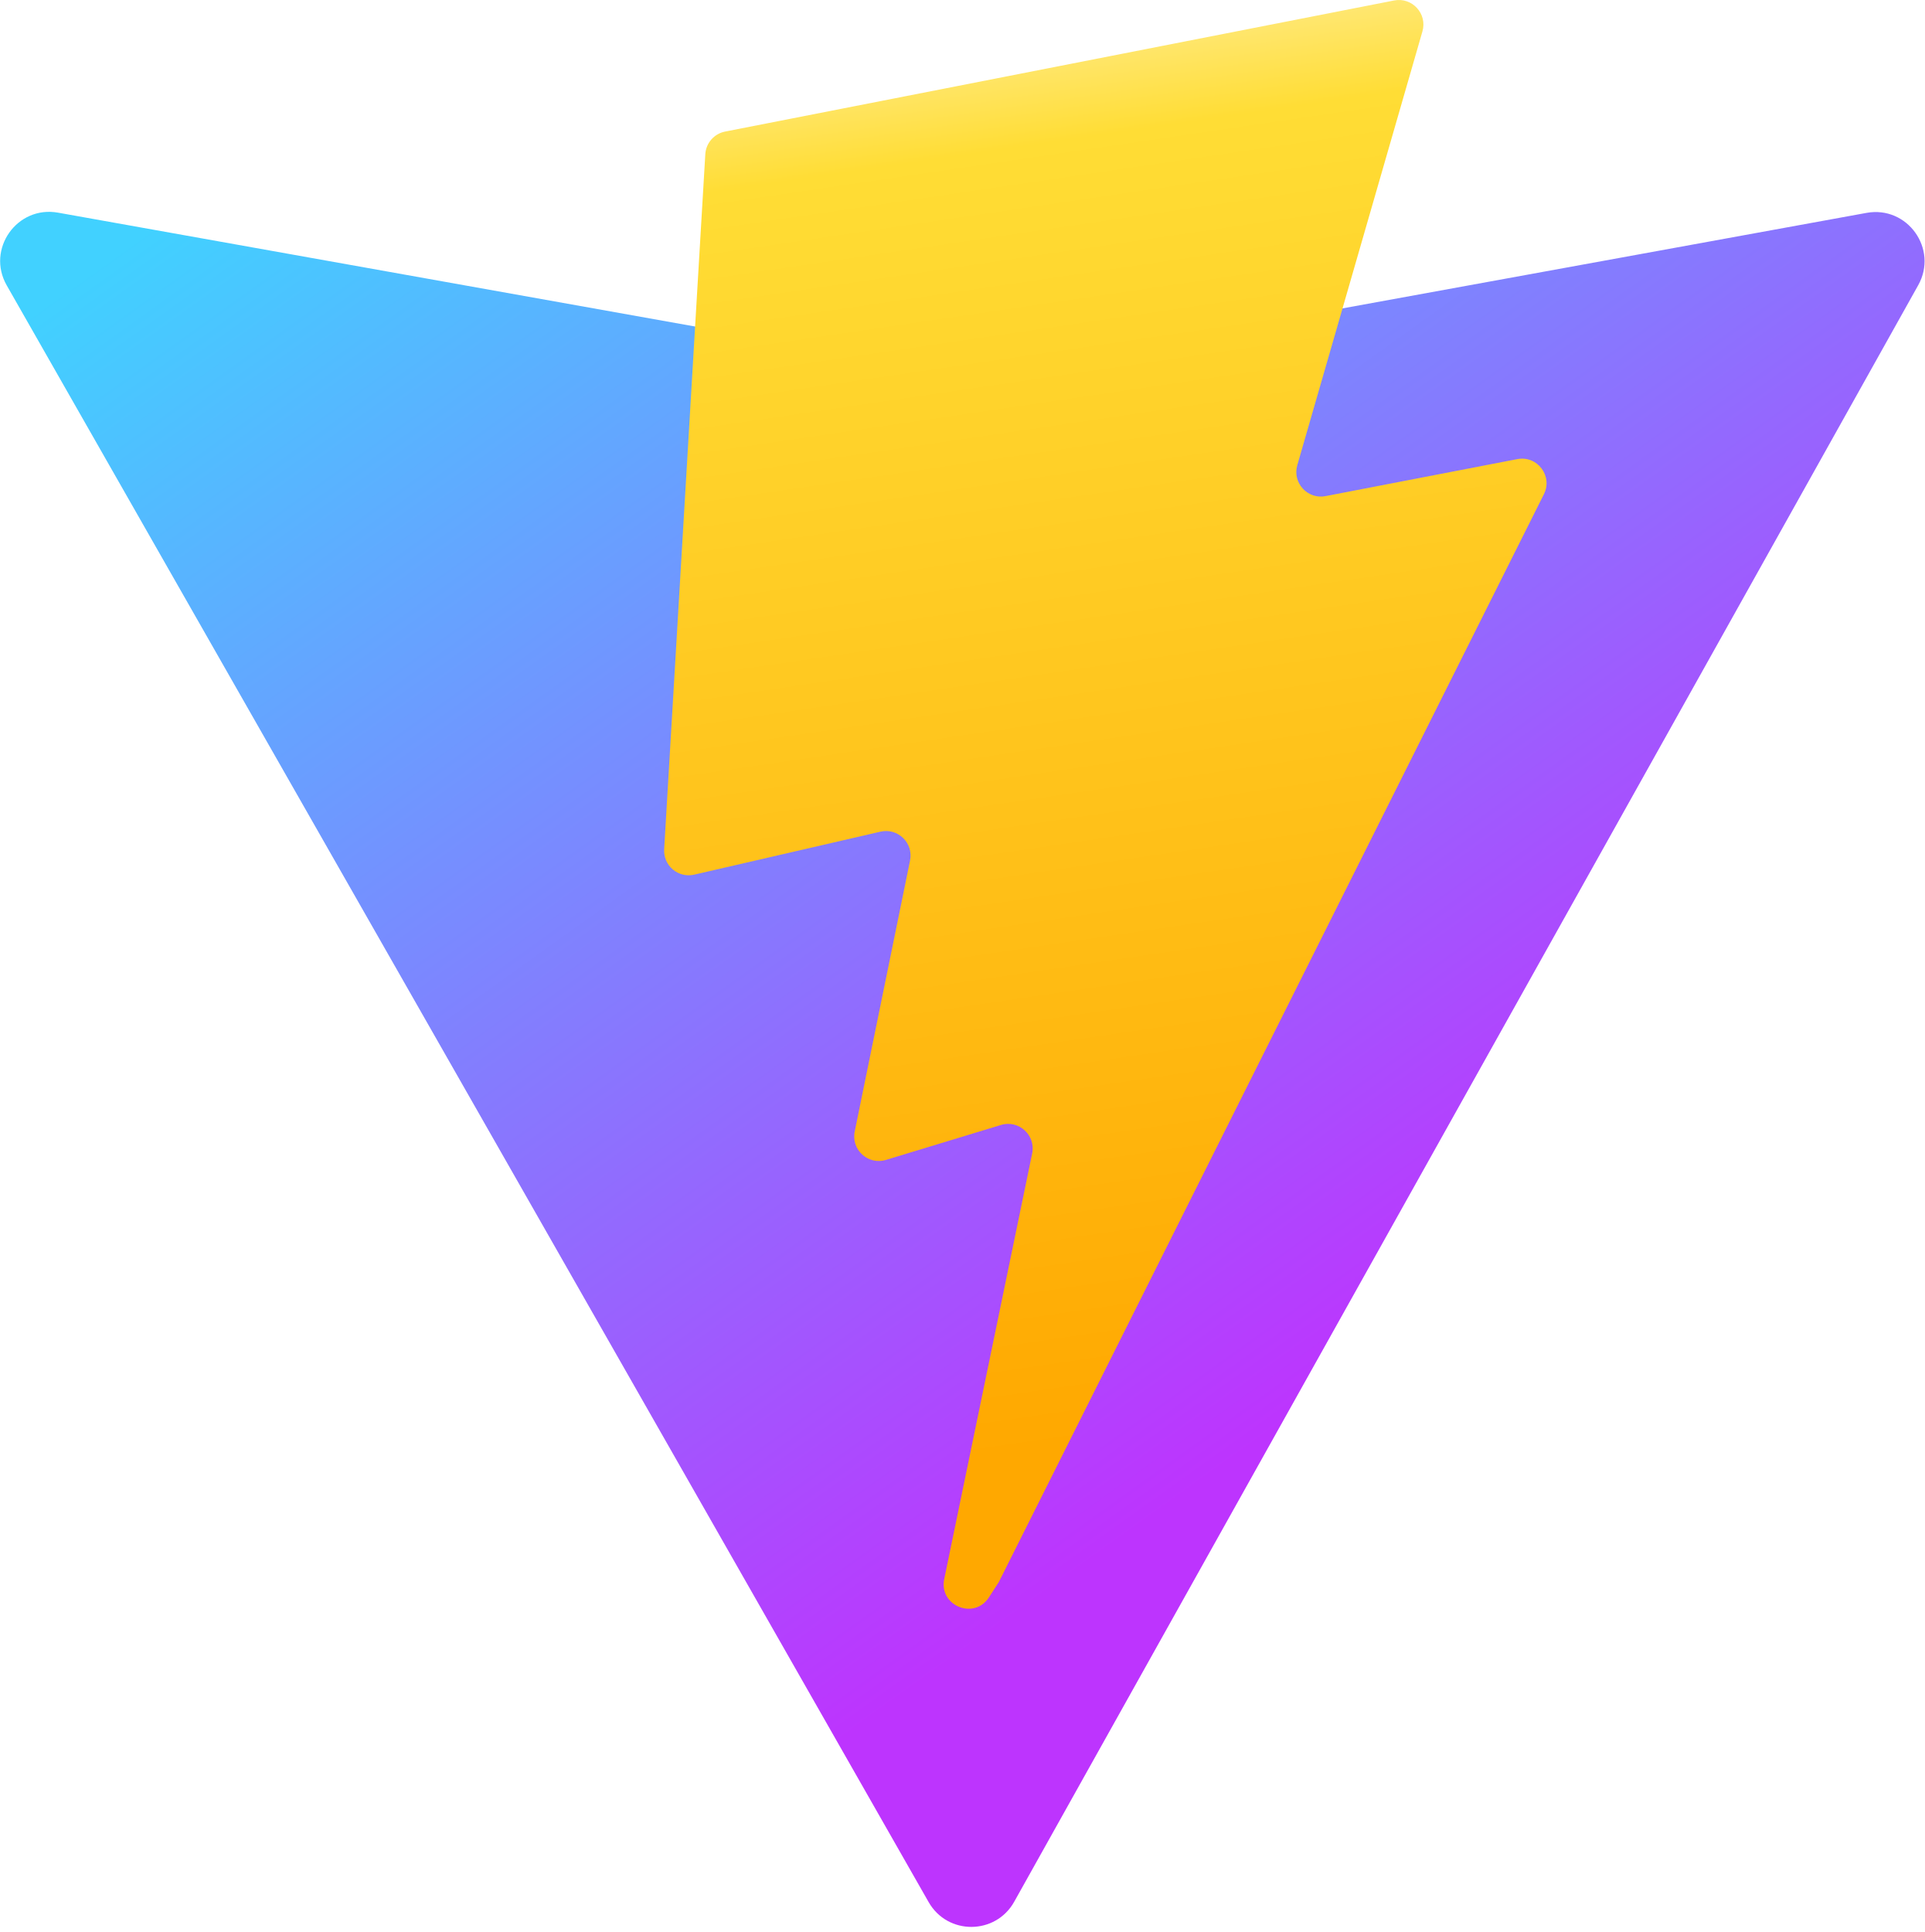
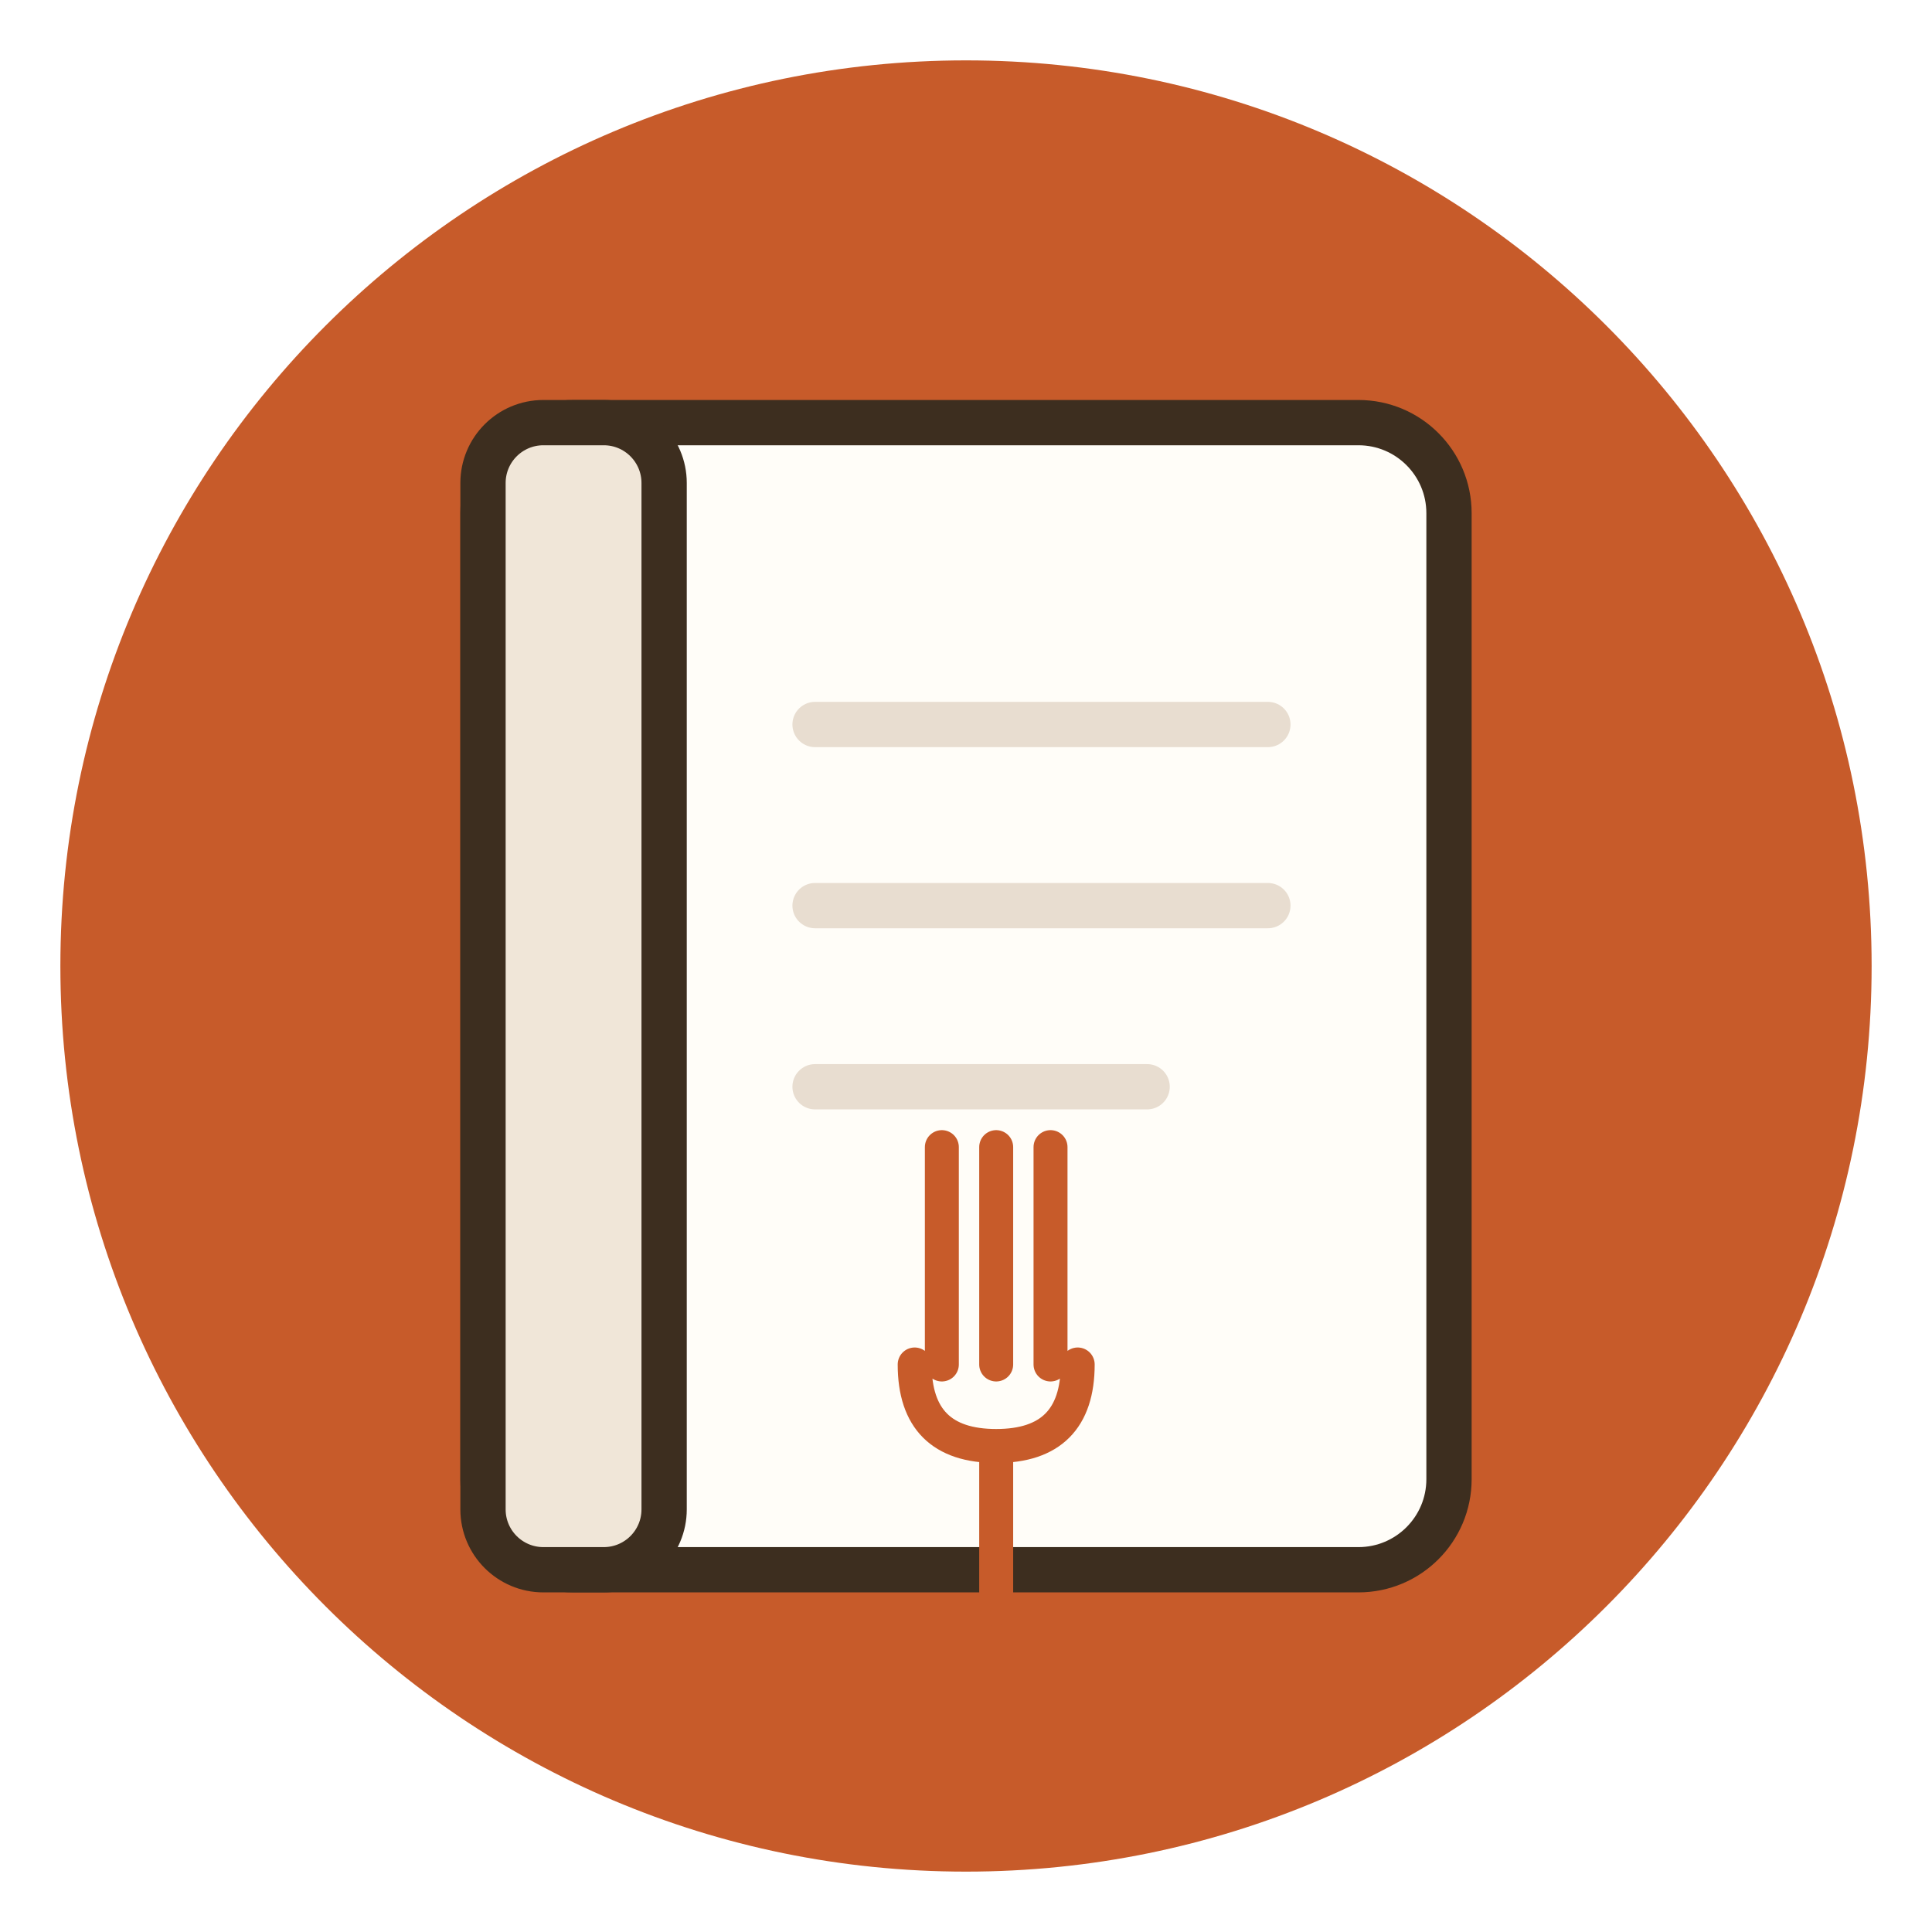
- <svg xmlns="http://www.w3.org/2000/svg" aria-hidden="true" role="img" class="iconify iconify--logos" width="31.88" height="32" preserveAspectRatio="xMidYMid meet" viewBox="0 0 256 257">
-   <defs>
-     <linearGradient id="IconifyId1813088fe1fbc01fb466" x1="-.828%" x2="57.636%" y1="7.652%" y2="78.411%">
-       <stop offset="0%" stop-color="#41D1FF" />
-       <stop offset="100%" stop-color="#BD34FE" />
-     </linearGradient>
-     <linearGradient id="IconifyId1813088fe1fbc01fb467" x1="43.376%" x2="50.316%" y1="2.242%" y2="89.03%">
-       <stop offset="0%" stop-color="#FFEA83" />
-       <stop offset="8.333%" stop-color="#FFDD35" />
-       <stop offset="100%" stop-color="#FFA800" />
-     </linearGradient>
-   </defs>
-   <path fill="url(#IconifyId1813088fe1fbc01fb466)" d="M255.153 37.938L134.897 252.976c-2.483 4.44-8.862 4.466-11.382.048L.875 37.958c-2.746-4.814 1.371-10.646 6.827-9.67l120.385 21.517a6.537 6.537 0 0 0 2.322-.004l117.867-21.483c5.438-.991 9.574 4.796 6.877 9.62Z" />
-   <path fill="url(#IconifyId1813088fe1fbc01fb467)" d="M185.432.063L96.44 17.501a3.268 3.268 0 0 0-2.634 3.014l-5.474 92.456a3.268 3.268 0 0 0 3.997 3.378l24.777-5.718c2.318-.535 4.413 1.507 3.936 3.838l-7.361 36.047c-.495 2.426 1.782 4.5 4.151 3.78l15.304-4.649c2.372-.72 4.652 1.36 4.15 3.788l-11.698 56.621c-.732 3.542 3.979 5.473 5.943 2.437l1.313-2.028l72.516-144.72c1.215-2.423-.88-5.186-3.54-4.672l-25.505 4.922c-2.396.462-4.435-1.77-3.759-4.114l16.646-57.705c.677-2.35-1.37-4.583-3.769-4.113Z" />
+ <svg xmlns="http://www.w3.org/2000/svg" viewBox="0 0 64 64" width="64" height="64">
+   <circle cx="32" cy="32" r="30" fill="#C75B2A" />
+   <rect x="16" y="14" width="32" height="38" rx="3" fill="#FFFDF8" stroke="#3D2E1F" stroke-width="1.5" />
+   <rect x="16" y="14" width="6" height="38" rx="2" fill="#F0E6D8" stroke="#3D2E1F" stroke-width="1.5" />
+   <line x1="27" y1="24" x2="42" y2="24" stroke="#E8DDD0" stroke-width="1.5" stroke-linecap="round" />
+   <line x1="27" y1="30" x2="42" y2="30" stroke="#E8DDD0" stroke-width="1.5" stroke-linecap="round" />
+   <line x1="27" y1="36" x2="38" y2="36" stroke="#E8DDD0" stroke-width="1.5" stroke-linecap="round" />
+   <g transform="translate(33, 38) scale(0.45)">
+     <path d="M-4 0 L-4 16 M0 0 L0 16 M4 0 L4 16 M-6 16 Q-6 22 0 22 Q6 22 6 16 M0 22 L0 34" stroke="#C75B2A" stroke-width="2.5" fill="none" stroke-linecap="round" stroke-linejoin="round" />
+   </g>
</svg>
